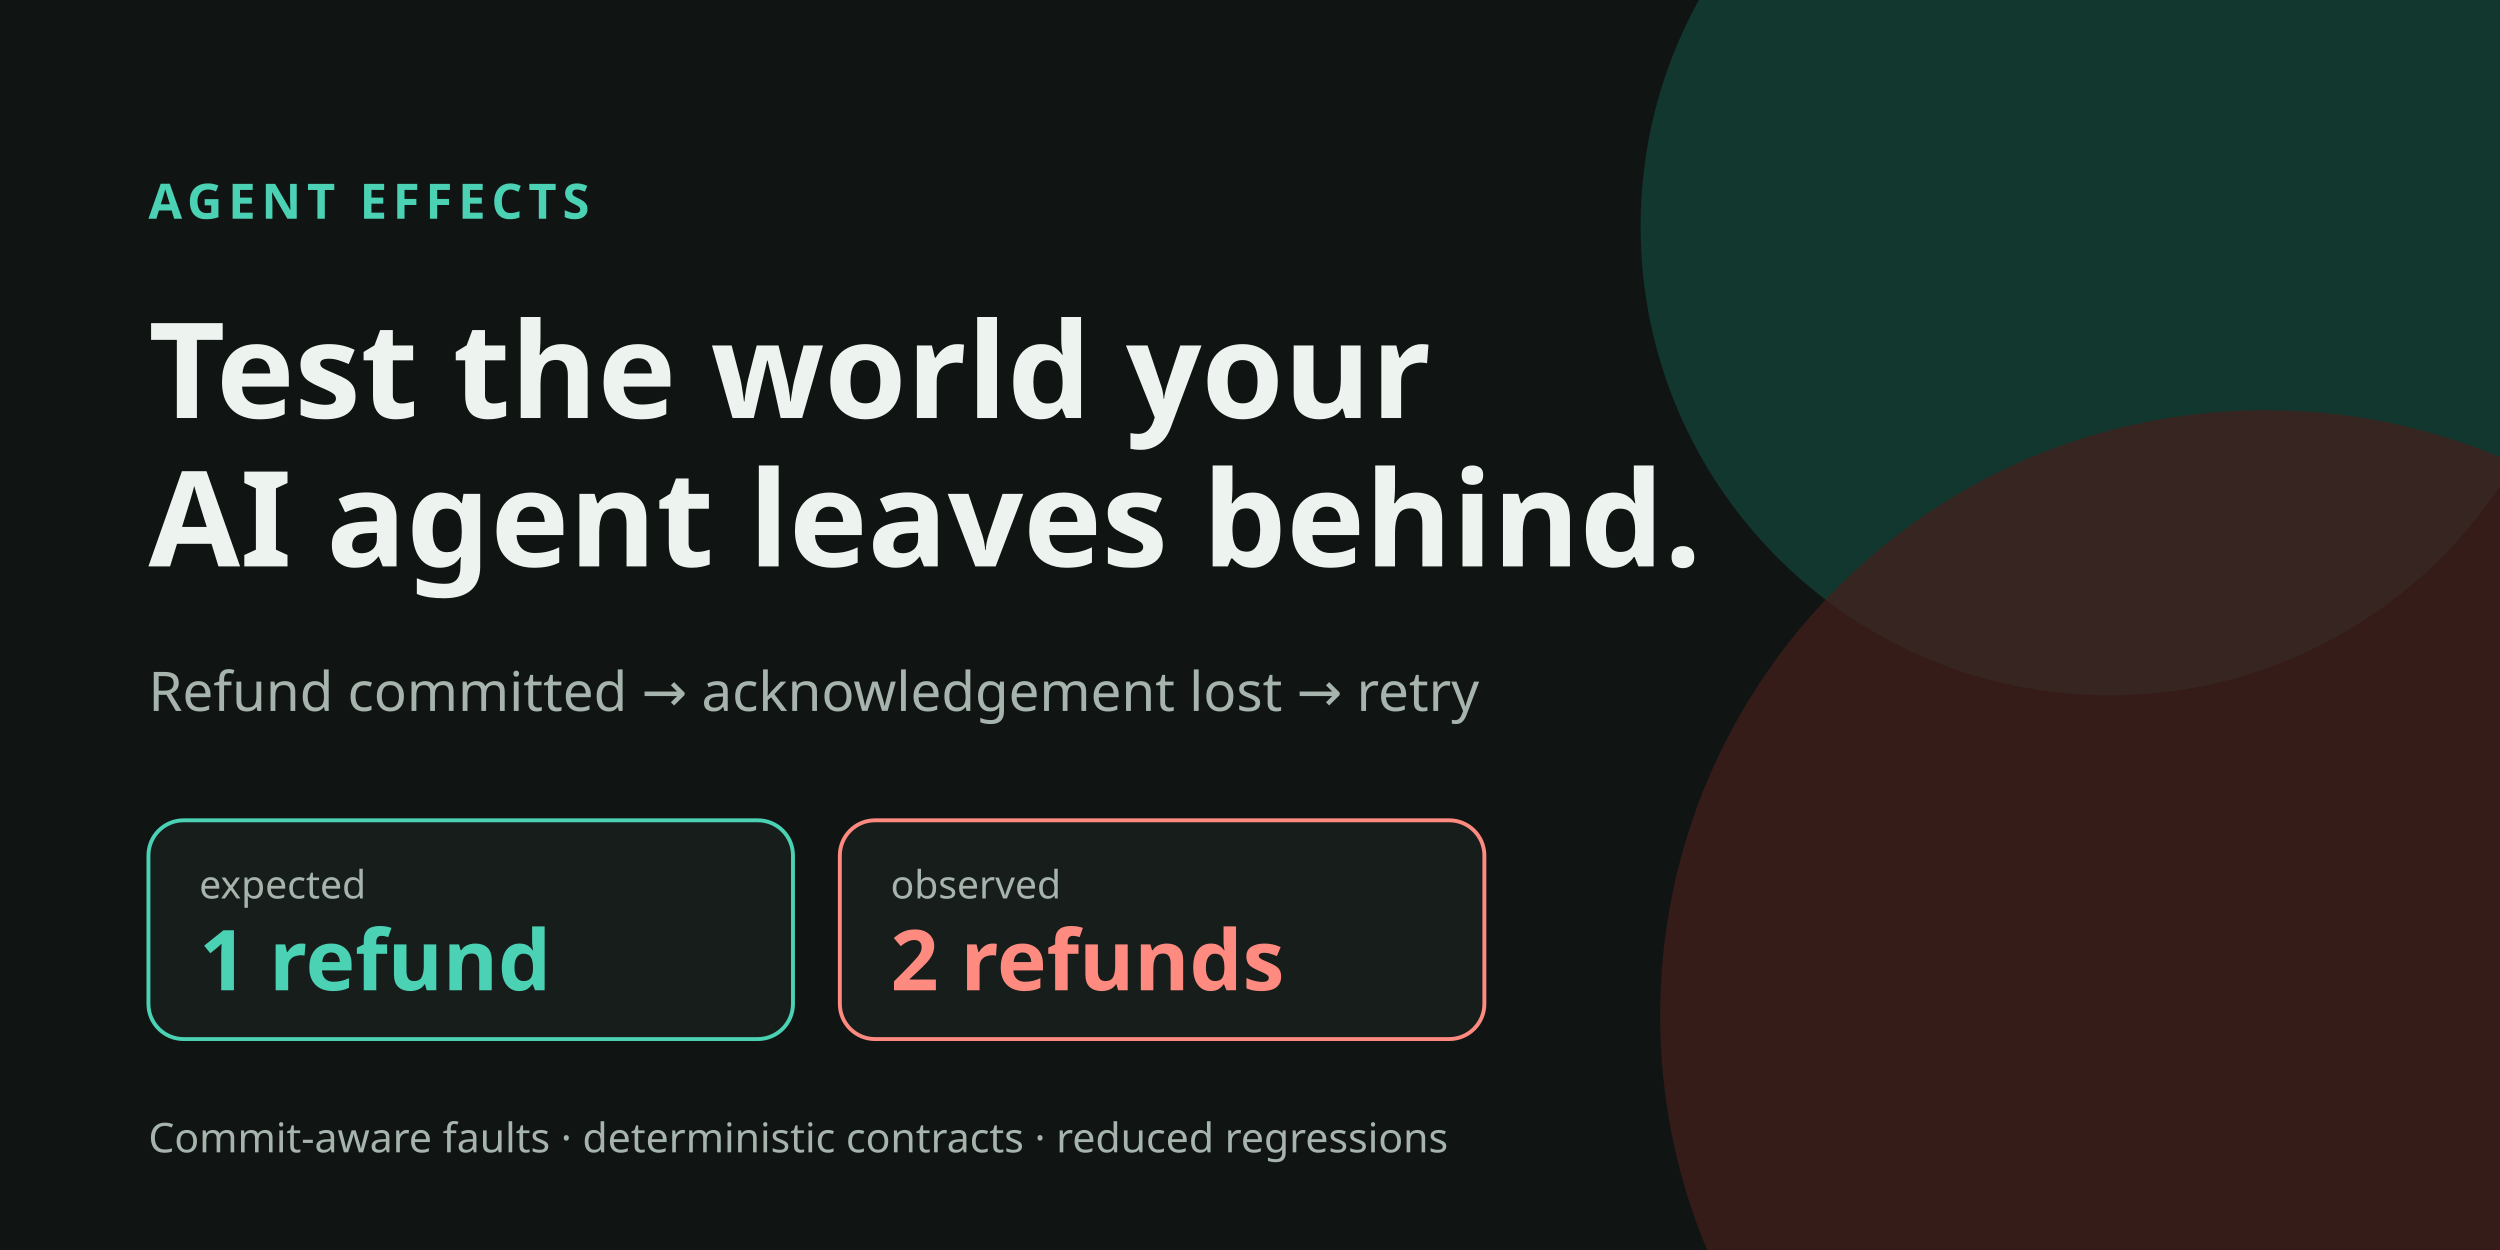
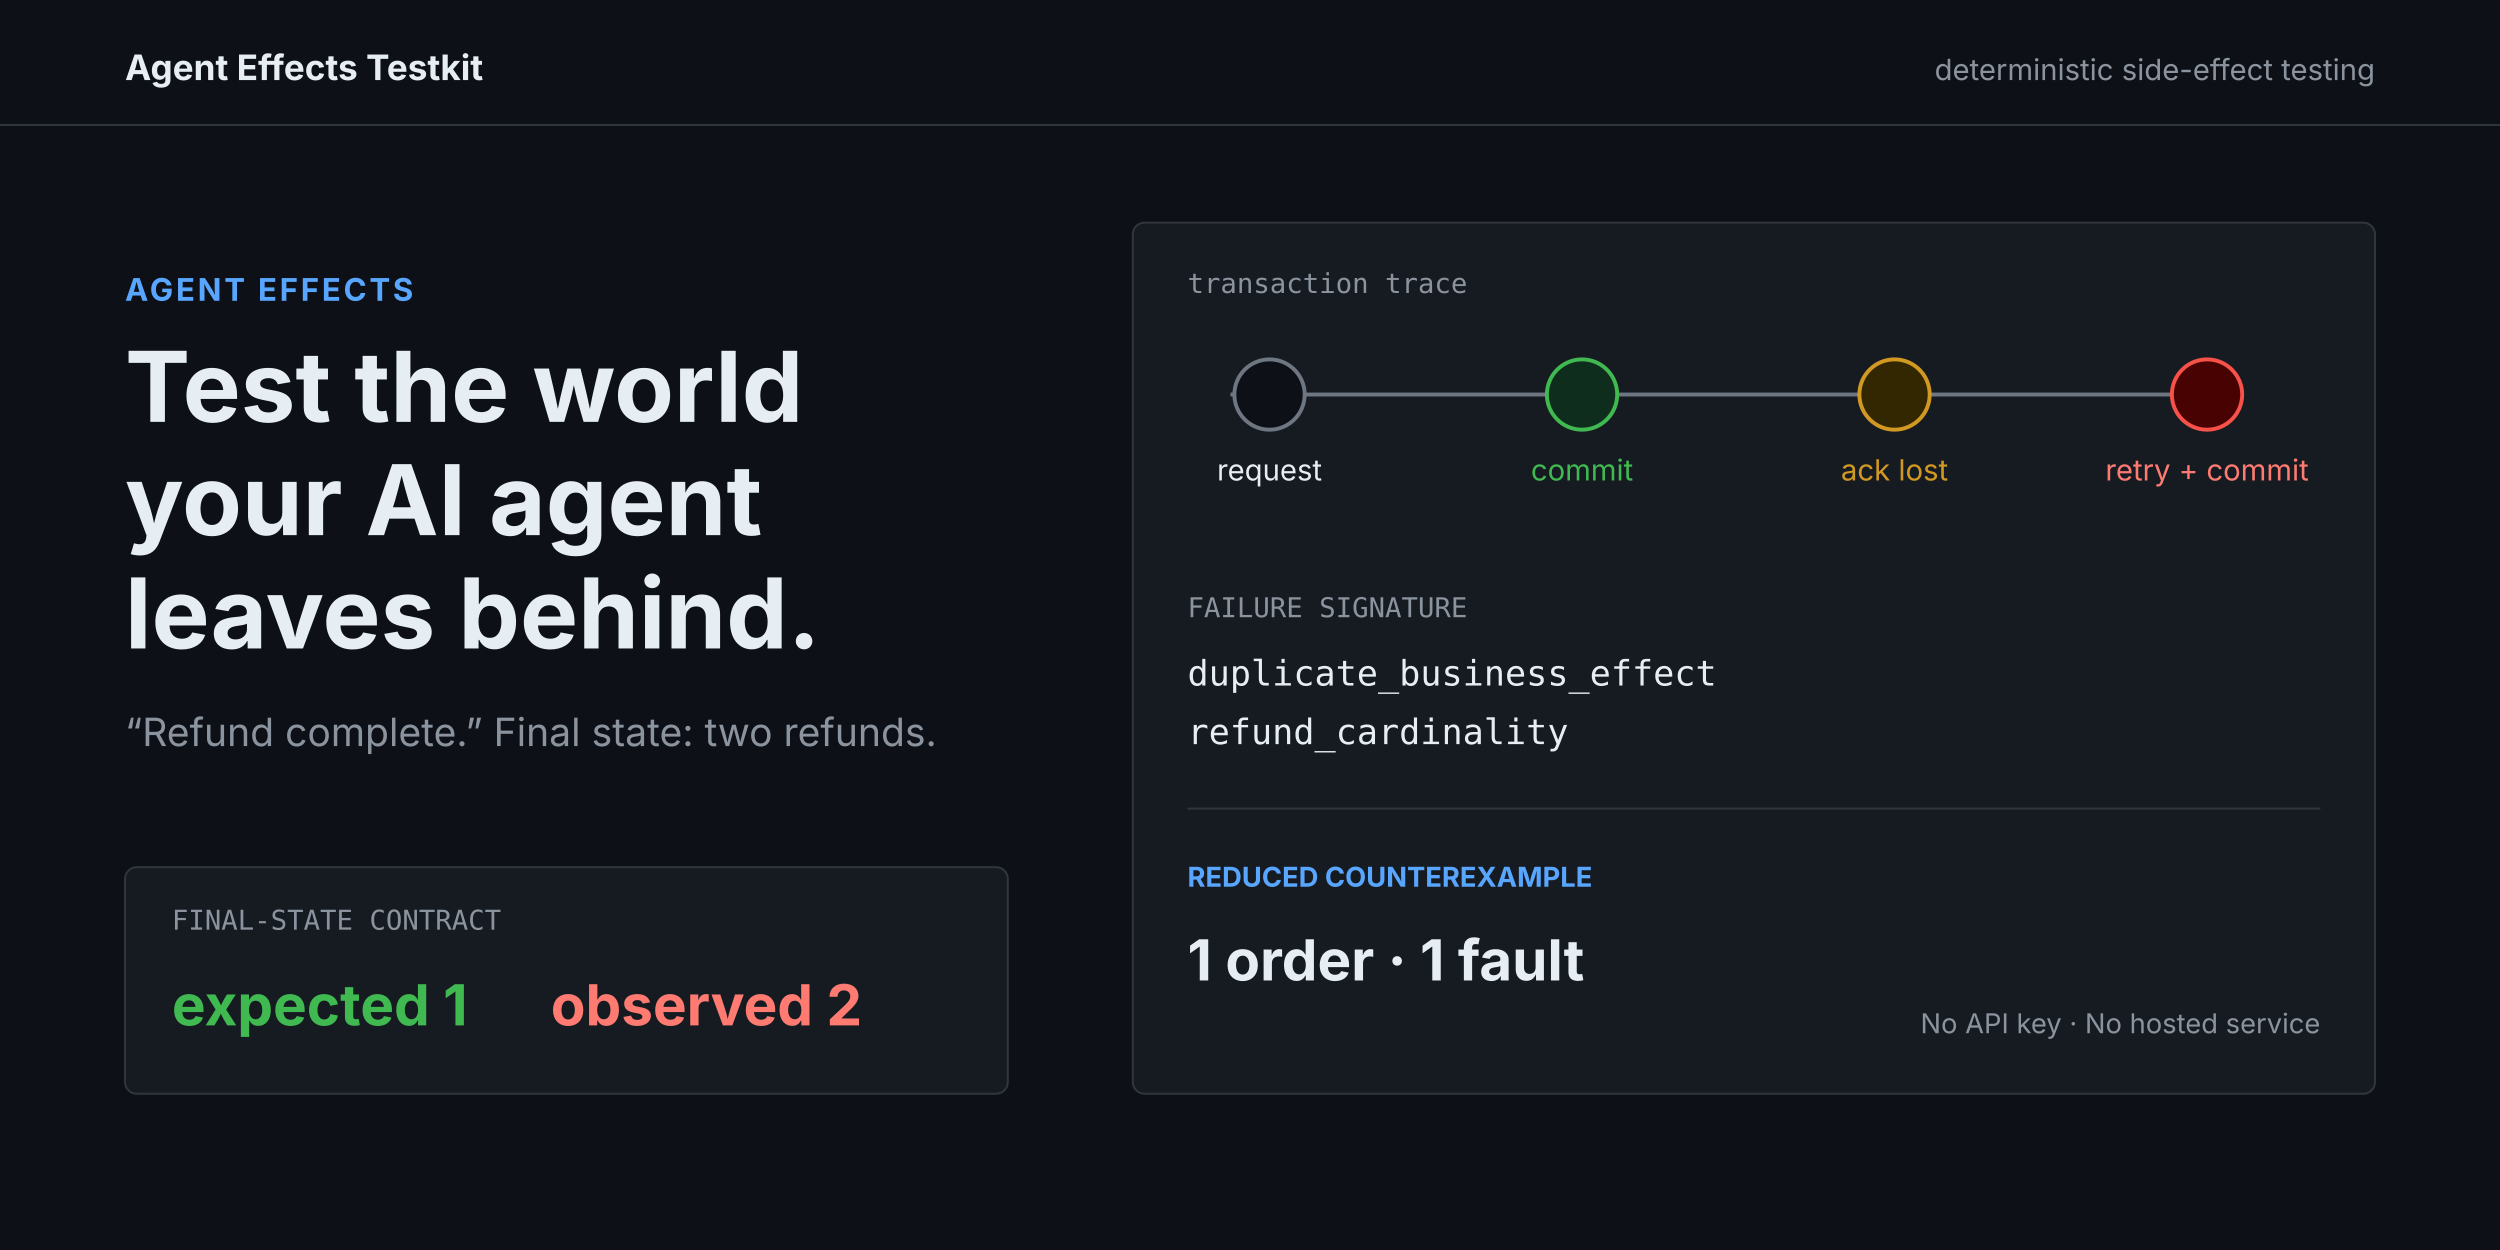
<svg xmlns="http://www.w3.org/2000/svg" width="1280" height="640" viewBox="0 0 1280 640" role="img" aria-labelledby="title desc">
-   <rect width="1280" height="640" fill="#101513" />
-   <circle cx="1080" cy="116" r="240" fill="#12372f" />
-   <circle cx="1160" cy="520" r="310" fill="#441e1b" opacity=".72" />
-   <g font-family="ui-sans-serif,system-ui,sans-serif">
-     <text x="76" y="112" fill="#4bd1b3" font-size="25" font-weight="800" letter-spacing="3">AGENT EFFECTS</text>
-     <text x="76" y="214" fill="#edf4ef" font-size="68" font-weight="850">Test the world your</text>
-     <text x="76" y="290" fill="#edf4ef" font-size="68" font-weight="850">AI agent leaves behind.</text>
-     <text x="76" y="364" fill="#a6b4ad" font-size="28">Refund committed → acknowledgement lost → retry</text>
-     <g transform="translate(76 420)">
-       <rect width="330" height="112" rx="18" fill="#171d1a" stroke="#4bd1b3" stroke-width="2" />
-       <text x="26" y="40" fill="#a6b4ad" font-size="20">expected</text>
-       <text x="26" y="87" fill="#4bd1b3" font-size="43" font-weight="850">1 refund</text>
-     </g>
-     <g transform="translate(430 420)">
-       <rect width="330" height="112" rx="18" fill="#171d1a" stroke="#ff8a80" stroke-width="2" />
-       <text x="26" y="40" fill="#a6b4ad" font-size="20">observed</text>
-       <text x="26" y="87" fill="#ff8a80" font-size="43" font-weight="850">2 refunds</text>
-     </g>
-     <text x="76" y="590" fill="#a6b4ad" font-size="21">Commit-aware faults · deterministic contracts · reduced regressions</text>
+   <rect width="1280" height="640" fill="#0d1117" />
+   <path d="M0 64H1280" stroke="#30363d" />
+   <g font-family="-apple-system,BlinkMacSystemFont,'Segoe UI',sans-serif">
+     <text x="64" y="41" fill="#e6edf3" font-size="18" font-weight="650">Agent Effects Testkit</text>
+     <text x="1216" y="41" fill="#8b949e" font-size="15" text-anchor="end">deterministic side-effect testing</text>
+     <text x="64" y="154" fill="#58a6ff" font-size="16" font-weight="700" letter-spacing="1.4">AGENT EFFECTS</text>
+     <text x="64" y="216" fill="#e6edf3" font-size="50" font-weight="700">Test the world</text>
+     <text x="64" y="274" fill="#e6edf3" font-size="50" font-weight="700">your AI agent</text>
+     <text x="64" y="332" fill="#e6edf3" font-size="50" font-weight="700">leaves behind.</text>
+     <text x="64" y="382" fill="#8b949e" font-size="20">“Refund complete.” Final state: two refunds.</text>
+     <rect x="64" y="444" width="452" height="116" rx="6" fill="#161b22" stroke="#30363d" />
+     <text x="88" y="476" fill="#8b949e" font-family="ui-monospace,SFMono-Regular,Consolas,monospace" font-size="14">FINAL-STATE CONTRACT</text>
+     <text x="88" y="525" fill="#3fb950" font-size="29" font-weight="700">expected 1</text>
+     <text x="282" y="525" fill="#ff7b72" font-size="29" font-weight="700">observed 2</text>
+     <rect x="580" y="114" width="636" height="446" rx="6" fill="#161b22" stroke="#30363d" />
+     <text x="608" y="150" fill="#8b949e" font-family="ui-monospace,SFMono-Regular,Consolas,monospace" font-size="14">transaction trace</text>
+     <path d="M630 202H1140" stroke="#6e7681" stroke-width="2" />
+     <circle cx="650" cy="202" r="18" fill="#0d1117" stroke="#6e7681" stroke-width="2" />
+     <circle cx="810" cy="202" r="18" fill="#0f2d1d" stroke="#3fb950" stroke-width="2" />
+     <circle cx="970" cy="202" r="18" fill="#332701" stroke="#d29922" stroke-width="2" />
+     <circle cx="1130" cy="202" r="18" fill="#490202" stroke="#f85149" stroke-width="2" />
+     <text x="650" y="246" fill="#e6edf3" font-size="15" text-anchor="middle">request</text>
+     <text x="810" y="246" fill="#3fb950" font-size="15" text-anchor="middle">commit</text>
+     <text x="970" y="246" fill="#d29922" font-size="15" text-anchor="middle">ack lost</text>
+     <text x="1130" y="246" fill="#ff7b72" font-size="15" text-anchor="middle">retry + commit</text>
+     <text x="608" y="316" fill="#8b949e" font-family="ui-monospace,SFMono-Regular,Consolas,monospace" font-size="14">FAILURE SIGNATURE</text>
+     <text x="608" y="351" fill="#e6edf3" font-family="ui-monospace,SFMono-Regular,Consolas,monospace" font-size="18">duplicate_business_effect</text>
+     <text x="608" y="381" fill="#e6edf3" font-family="ui-monospace,SFMono-Regular,Consolas,monospace" font-size="18">refund_cardinality</text>
+     <path d="M608 414H1188" stroke="#30363d" />
+     <text x="608" y="454" fill="#58a6ff" font-size="14" font-weight="700">REDUCED COUNTEREXAMPLE</text>
+     <text x="608" y="502" fill="#e6edf3" font-size="29" font-weight="700">1 order · 1 fault</text>
+     <text x="1188" y="529" fill="#8b949e" font-size="14" text-anchor="end">No API key · No hosted service</text>
  </g>
</svg>
